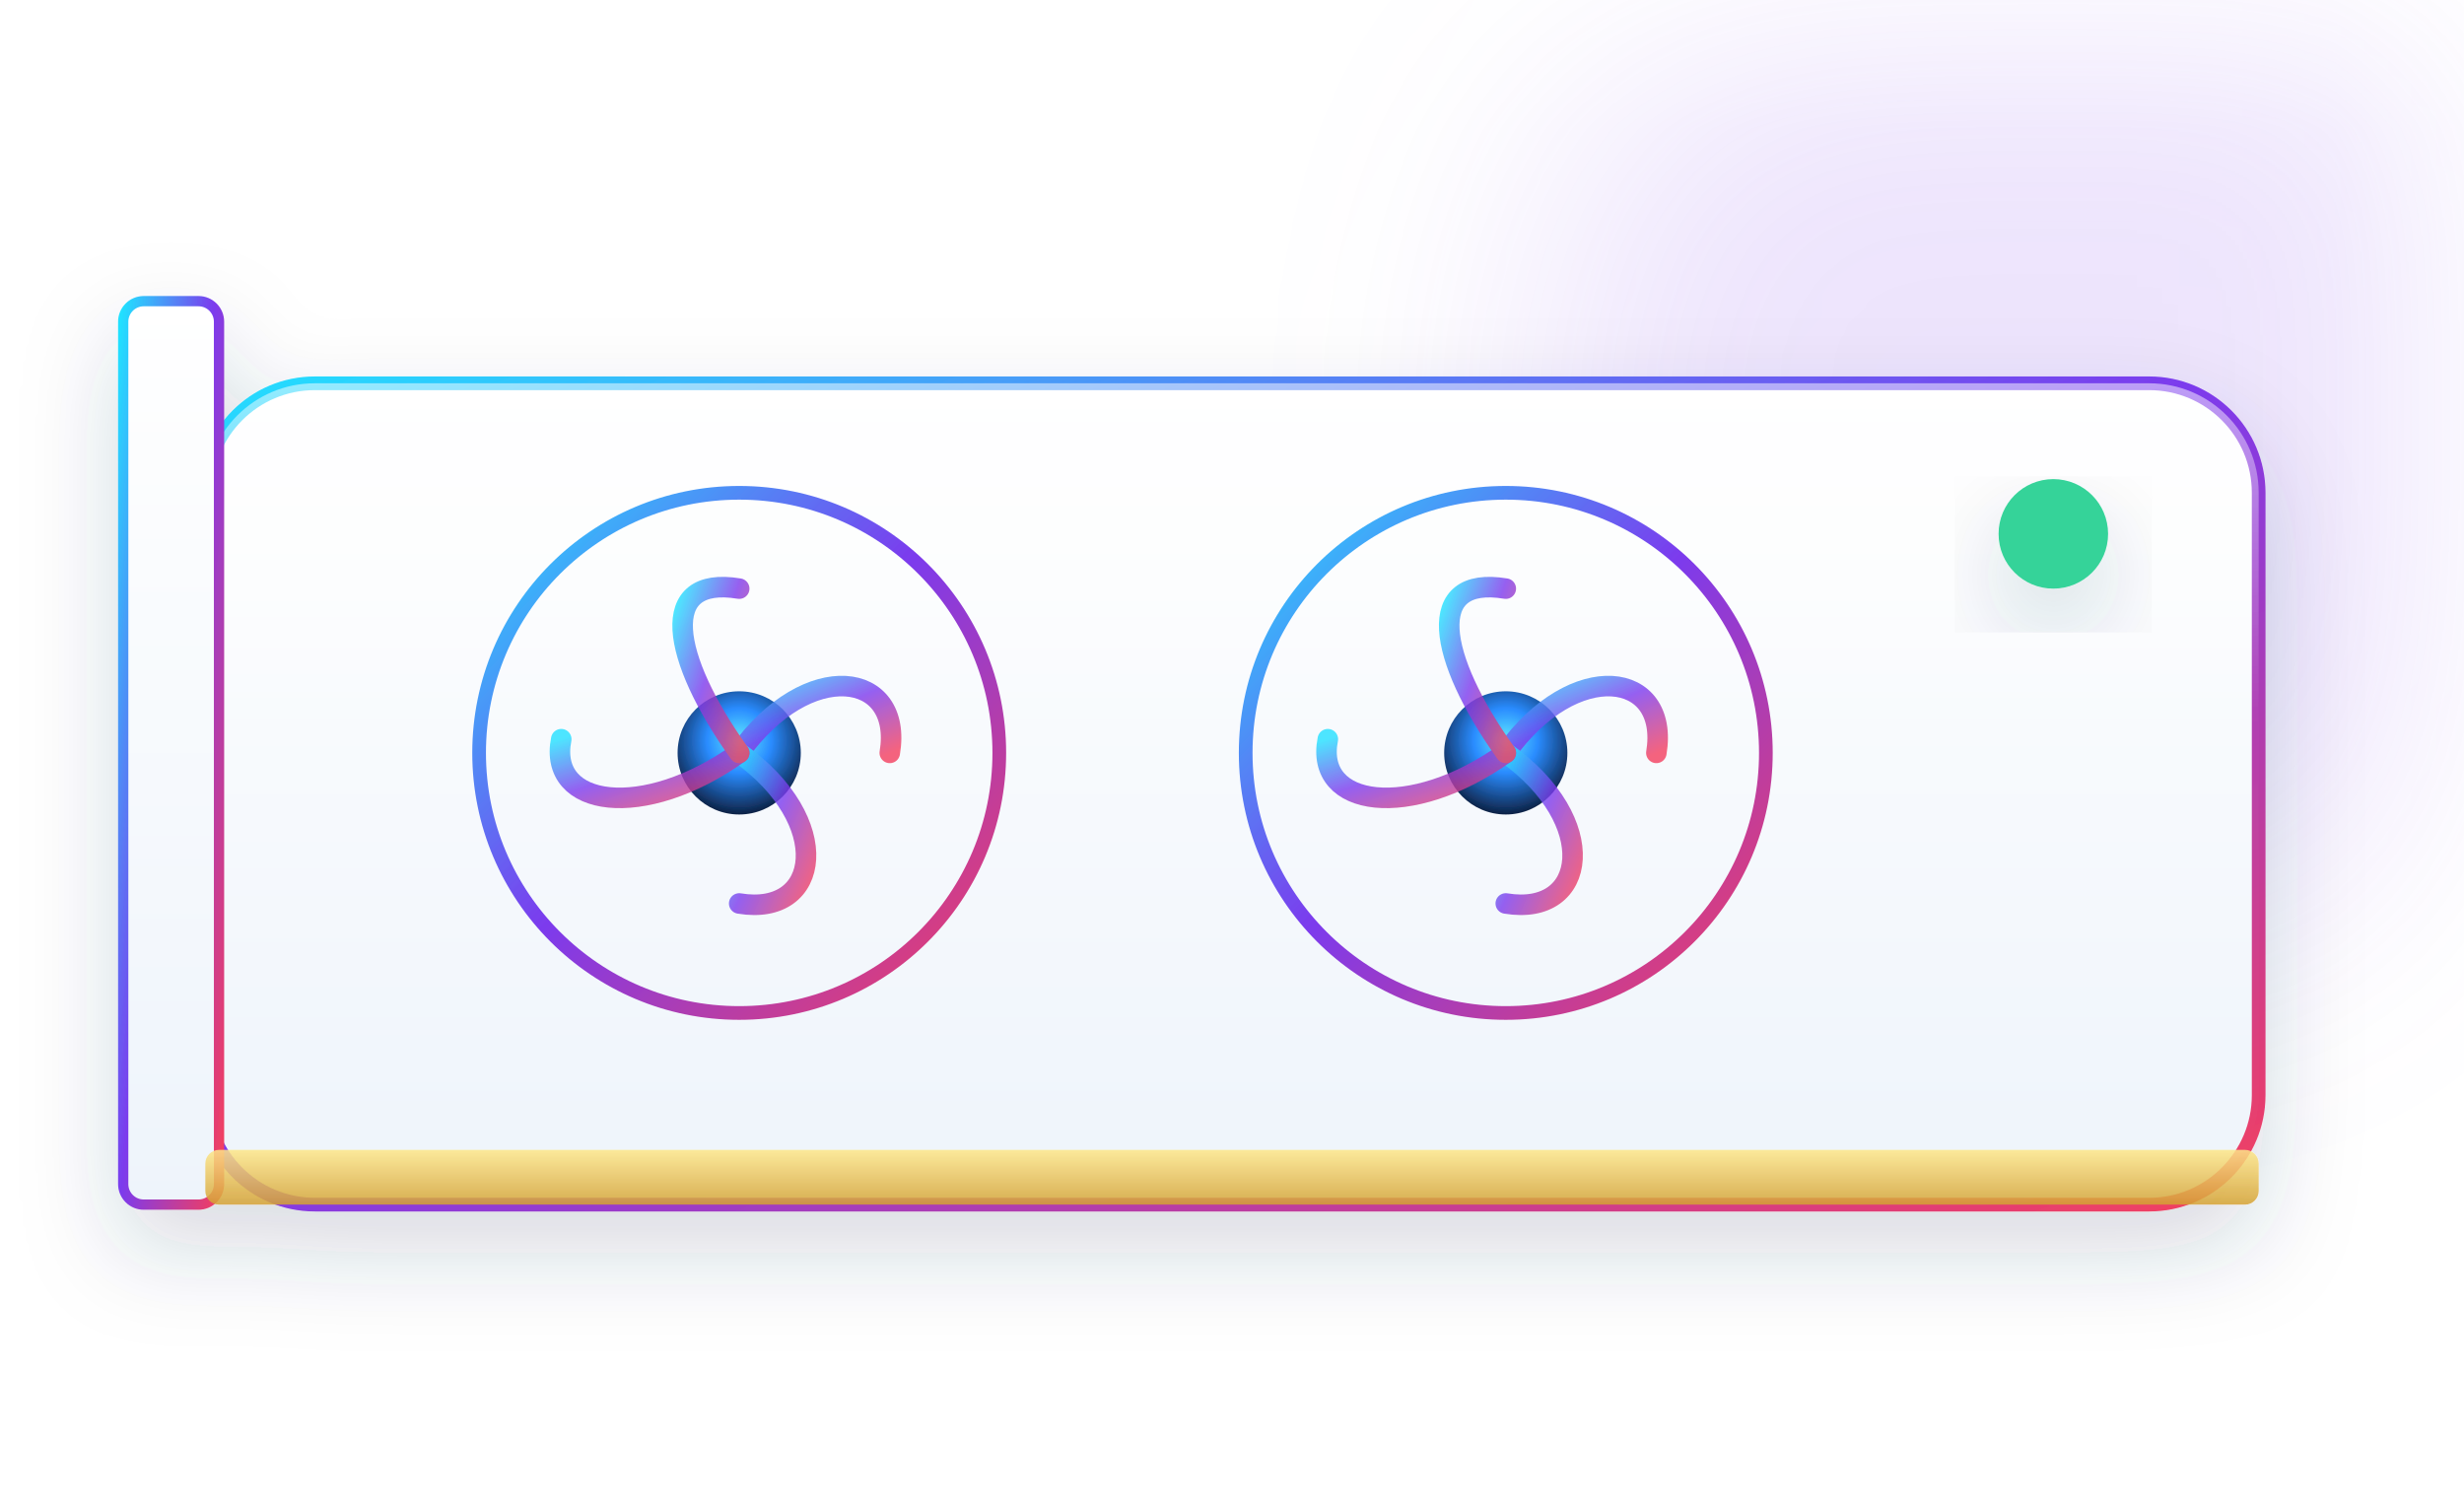
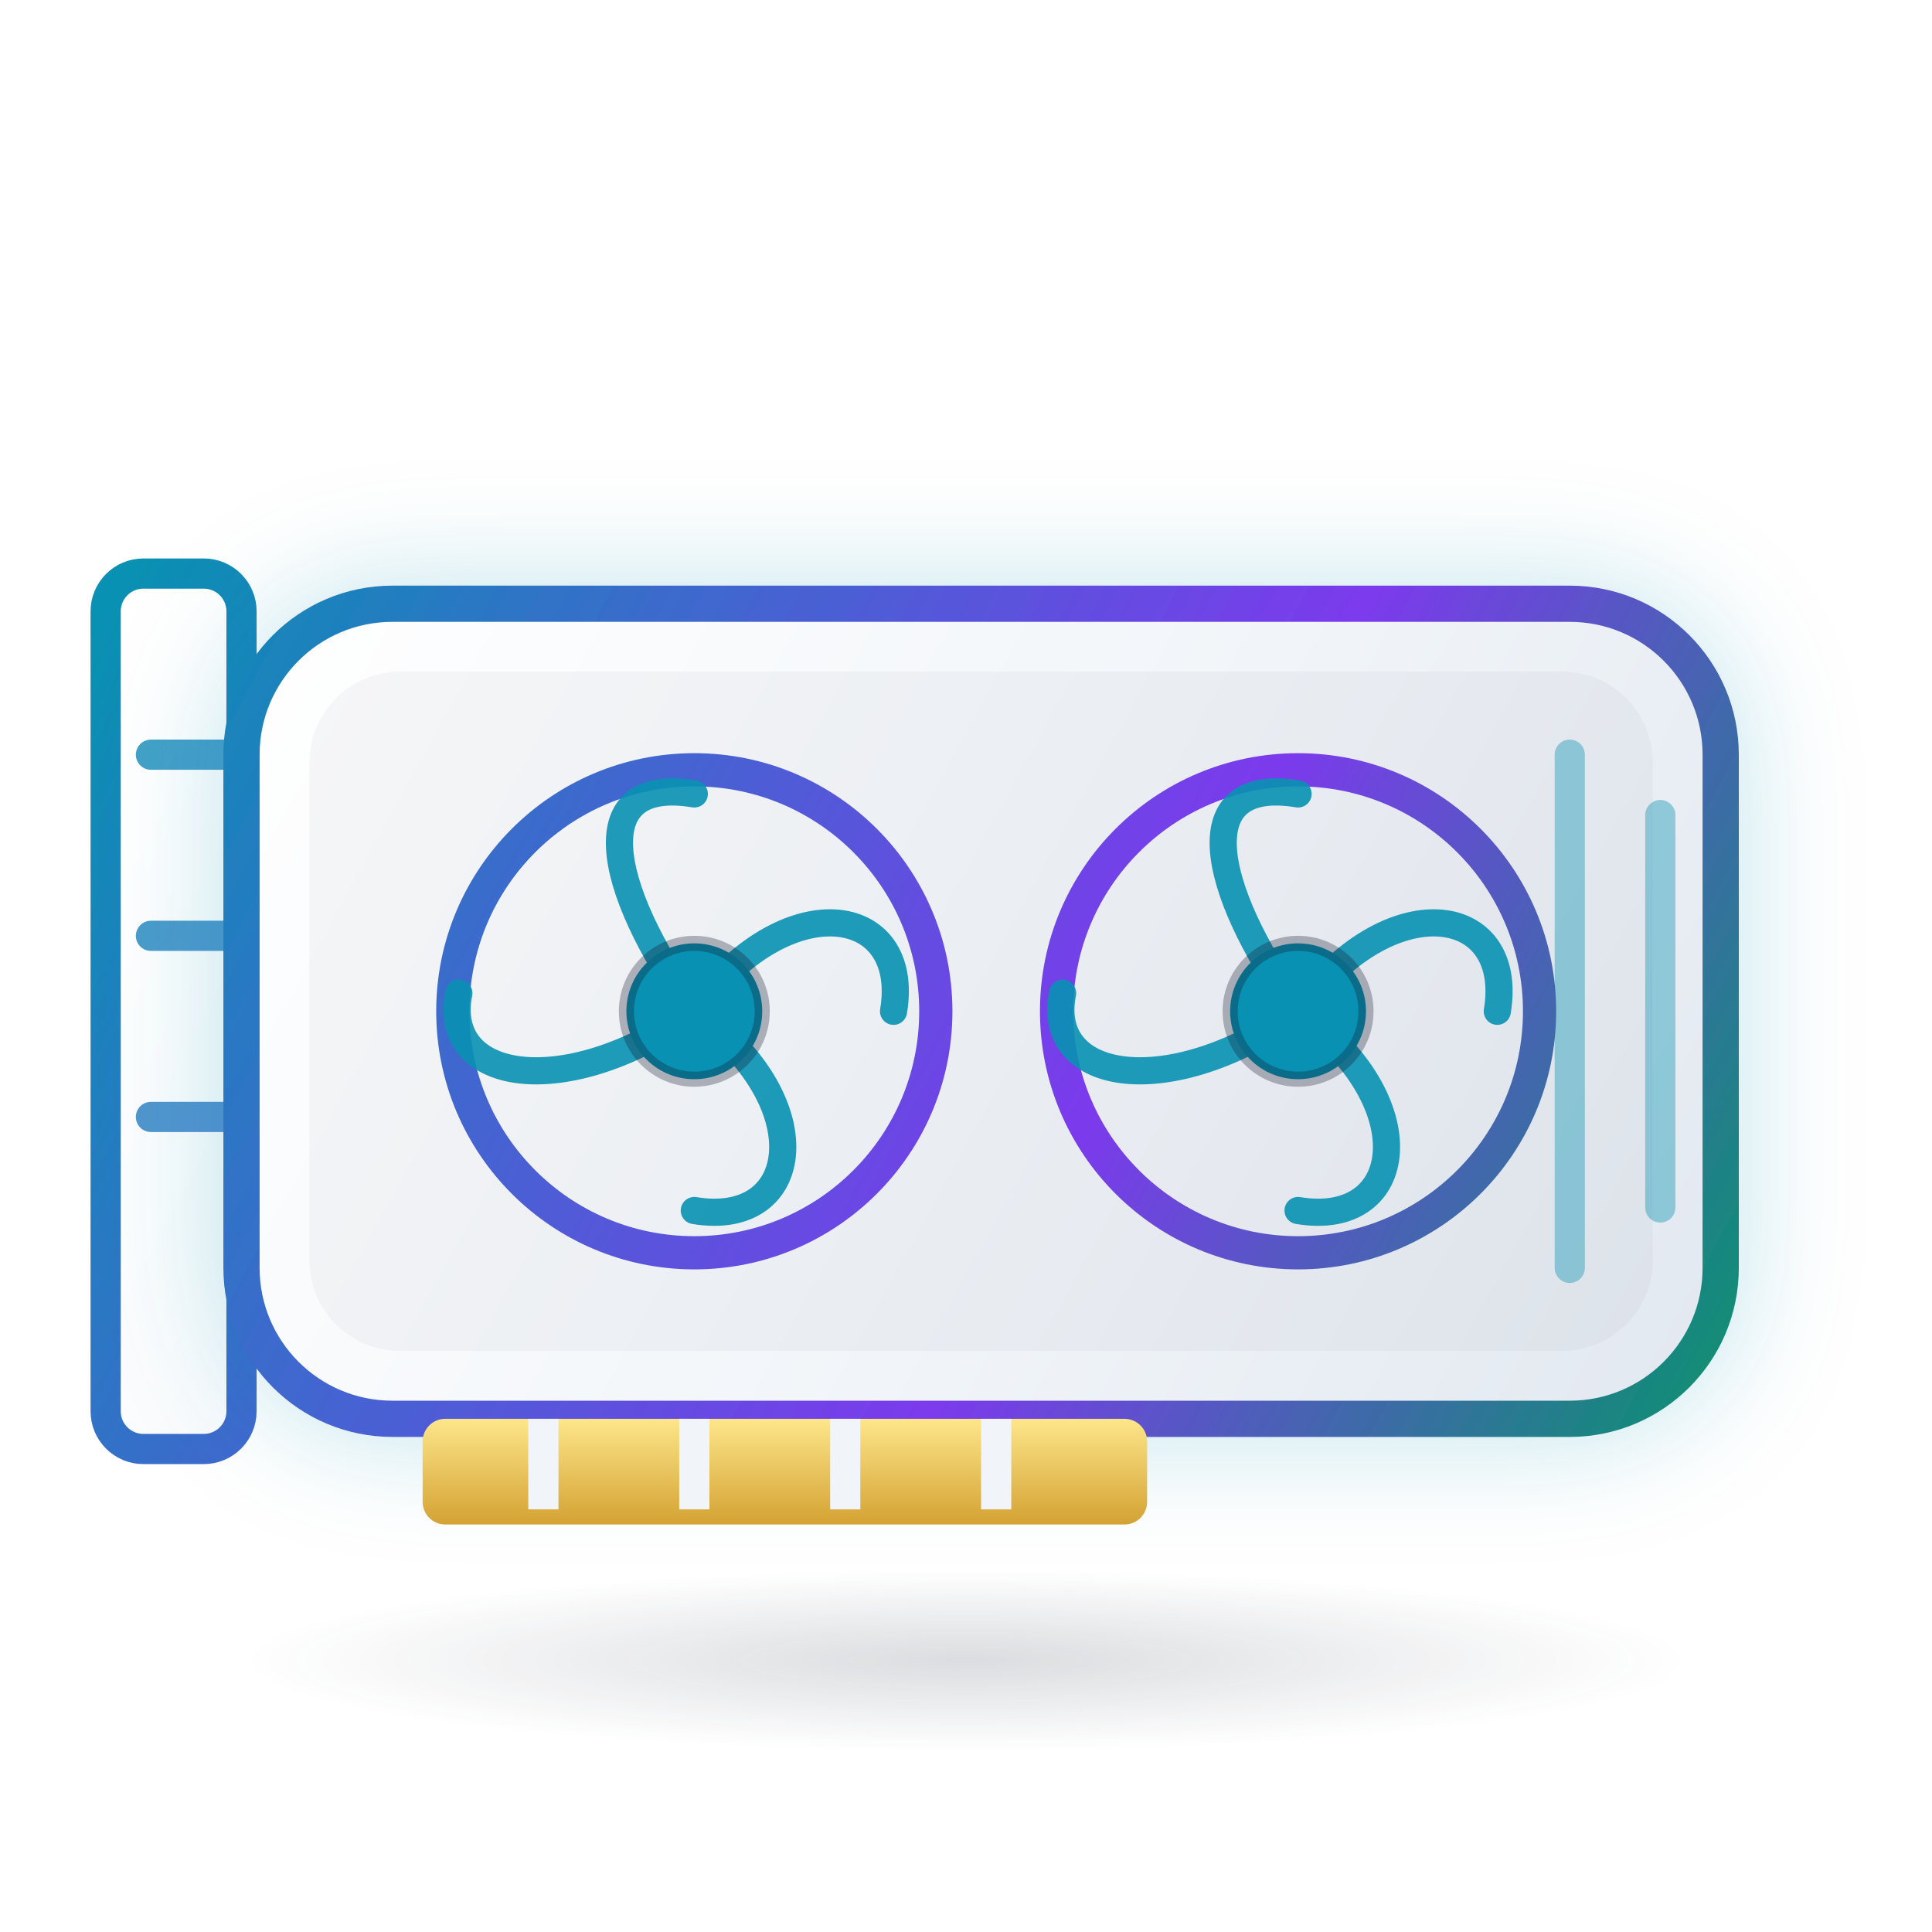
- <svg xmlns="http://www.w3.org/2000/svg" viewBox="0 0 360 220" fill="none">
+ <svg xmlns="http://www.w3.org/2000/svg" viewBox="0 0 128 128" fill="none">
  <defs>
-     <linearGradient id="brand" x1="0%" y1="0%" x2="100%" y2="100%">
-       <stop offset="0%" stop-color="#22e0ff" />
-       <stop offset="48%" stop-color="#7c3aed" />
-       <stop offset="100%" stop-color="#f43f5e" />
+     <linearGradient id="gl-body" x1="16" y1="40" x2="114" y2="94" gradientUnits="userSpaceOnUse">
+       <stop stop-color="#ffffff" />
+       <stop offset=".55" stop-color="#f1f5f9" />
+       <stop offset="1" stop-color="#e2e8f0" />
    </linearGradient>
-     <linearGradient id="emerald" x1="0" y1="0" x2="1" y2="0">
-       <stop offset="0%" stop-color="#34d399" />
-       <stop offset="100%" stop-color="#10b981" />
+     <linearGradient id="gl-edge" x1="8" y1="38" x2="116" y2="96" gradientUnits="userSpaceOnUse">
+       <stop stop-color="#0891b2" />
+       <stop offset=".6" stop-color="#7c3aed" />
+       <stop offset="1" stop-color="#059669" />
    </linearGradient>
-     <linearGradient id="gold" x1="0" y1="0" x2="0" y2="1">
-       <stop offset="0%" stop-color="#fde68a" />
-       <stop offset="100%" stop-color="#d4a233" />
+     <linearGradient id="gl-gold" x1="0" y1="0" x2="0" y2="1">
+       <stop stop-color="#fde68a" />
+       <stop offset="1" stop-color="#d4a233" />
    </linearGradient>
-     <radialGradient id="core" cx="50%" cy="40%" r="62%">
-       <stop offset="0%" stop-color="#5eeaff" />
-       <stop offset="42%" stop-color="#2a8cff" />
-       <stop offset="100%" stop-color="#0b1b3a" />
+     <radialGradient id="gl-sh" cx="50%" cy="50%" r="50%">
+       <stop offset="0%" stop-color="#1e293b" stop-opacity="0.16" />
+       <stop offset="100%" stop-color="#1e293b" stop-opacity="0" />
    </radialGradient>
-     <linearGradient id="glassHi" x1="0" y1="0" x2="0" y2="1">
-       <stop offset="0%" stop-color="#ffffff" stop-opacity="0.5" />
-       <stop offset="40%" stop-color="#ffffff" stop-opacity="0.03" />
-       <stop offset="100%" stop-color="#ffffff" stop-opacity="0" />
-     </linearGradient>
-     <linearGradient id="panel" x1="0" y1="0" x2="0" y2="1">
-       <stop offset="0%" stop-color="#ffffff" />
-       <stop offset="100%" stop-color="#eef4fb" />
-     </linearGradient>
-     <filter id="depth" x="-40%" y="-40%" width="180%" height="180%">
-       <feDropShadow dx="0" dy="6" stdDeviation="7" flood-color="#1e3a5f" flood-opacity="0.18" />
-     </filter>
-     <filter id="bloom" x="-120%" y="-120%" width="340%" height="340%">
-       <feGaussianBlur stdDeviation="20" />
+     <filter id="gl-glow" x="-35%" y="-35%" width="170%" height="170%" color-interpolation-filters="sRGB">
+       <feDropShadow dx="0" dy="8" stdDeviation="10" flood-color="#0f172a" flood-opacity=".16" />
+       <feDropShadow dx="0" dy="0" stdDeviation="4" flood-color="#0891b2" flood-opacity=".24" />
    </filter>
  </defs>
-   <circle cx="300" cy="60" r="76" fill="#7c3aed" filter="url(#bloom)" opacity="0.14" />
-   <g filter="url(#depth)">
-     <rect x="30" y="56" width="300" height="120" rx="16" fill="url(#panel)" stroke="url(#brand)" stroke-width="2" />
-     <rect x="30" y="56" width="300" height="120" rx="16" fill="url(#glassHi)" />
-     <rect x="18" y="44" width="14" height="132" rx="3" fill="url(#panel)" stroke="url(#brand)" stroke-width="1.5" />
-     <rect x="44" y="70" width="272" height="78" rx="10" fill="#0c1526" opacity="0.0" />
-     <g>
-       <circle cx="108" cy="110" r="38" fill="none" stroke="url(#brand)" stroke-width="2" />
-       <circle cx="108" cy="110" r="9" fill="url(#core)" />
-       <g stroke="url(#brand)" stroke-width="3" stroke-linecap="round" opacity="0.8">
-         <path d="M108,110 C118,96 132,98 130,110" />
-         <path d="M108,110 C122,120 120,134 108,132" />
-         <path d="M108,110 C94,120 80,118 82,108" />
-         <path d="M108,110 C98,96 96,84 108,86" />
-       </g>
-       <circle cx="220" cy="110" r="38" fill="none" stroke="url(#brand)" stroke-width="2" />
-       <circle cx="220" cy="110" r="9" fill="url(#core)" />
-       <g stroke="url(#brand)" stroke-width="3" stroke-linecap="round" opacity="0.8">
-         <path d="M220,110 C230,96 244,98 242,110" />
-         <path d="M220,110 C234,120 232,134 220,132" />
-         <path d="M220,110 C206,120 192,118 194,108" />
-         <path d="M220,110 C210,96 208,84 220,86" />
-       </g>
-     </g>
-     <rect x="30" y="168" width="300" height="8" rx="2" fill="url(#gold)" opacity="0.85" />
-     <circle cx="300" cy="78" r="8" fill="#34d399" filter="url(#depth)" />
+   <ellipse cx="64" cy="110" rx="48" ry="6" fill="url(#gl-sh)" />
+   <rect x="7" y="38" width="9" height="58" rx="2.5" fill="url(#gl-body)" stroke="url(#gl-edge)" stroke-width="2" />
+   <g stroke="url(#gl-edge)" stroke-width="2" stroke-linecap="round" opacity=".8">
+     <path d="M10 50h5M10 62h5M10 74h5" />
+   </g>
+   <rect x="16" y="40" width="98" height="54" rx="10" fill="url(#gl-body)" stroke="url(#gl-edge)" stroke-width="2.4" filter="url(#gl-glow)" />
+   <rect x="20.5" y="44.5" width="89" height="45" rx="6" fill="#0f172a" fill-opacity="0.035" />
+   <g stroke="#0891b2" stroke-opacity="0.4" stroke-width="2" stroke-linecap="round">
+     <path d="M104 50v34M110 54v26" />
+   </g>
+   <circle cx="46" cy="67" r="16" stroke="url(#gl-edge)" stroke-width="2.2" fill="none" />
+   <g transform="translate(46,67) scale(0.6)" stroke="url(#gl-edge)" stroke-width="3" stroke-linecap="round" opacity="0.9" fill="none">
+     <path d="M0 0C10 -14 24 -12 22 0" />
+     <path d="M0 0C14 10 12 24 0 22" />
+     <path d="M0 0C-14 10 -28 8 -26 -2" />
+     <path d="M0 0C-10 -14 -12 -26 0 -24" />
+   </g>
+   <circle cx="46" cy="67" r="4.5" fill="#0891b2" />
+   <circle cx="46" cy="67" r="4.5" stroke="#0f172a" stroke-opacity="0.3" stroke-width="1" />
+   <circle cx="86" cy="67" r="16" stroke="url(#gl-edge)" stroke-width="2.2" fill="none" />
+   <g transform="translate(86,67) scale(0.6)" stroke="url(#gl-edge)" stroke-width="3" stroke-linecap="round" opacity="0.9" fill="none">
+     <path d="M0 0C10 -14 24 -12 22 0" />
+     <path d="M0 0C14 10 12 24 0 22" />
+     <path d="M0 0C-14 10 -28 8 -26 -2" />
+     <path d="M0 0C-10 -14 -12 -26 0 -24" />
+   </g>
+   <circle cx="86" cy="67" r="4.5" fill="#0891b2" />
+   <circle cx="86" cy="67" r="4.5" stroke="#0f172a" stroke-opacity="0.3" stroke-width="1" />
+   <rect x="28" y="94" width="48" height="7" rx="1.5" fill="url(#gl-gold)" />
+   <g stroke="#f1f5f9" stroke-width="2">
+     <path d="M36 94v6M46 94v6M56 94v6M66 94v6" />
  </g>
</svg>
